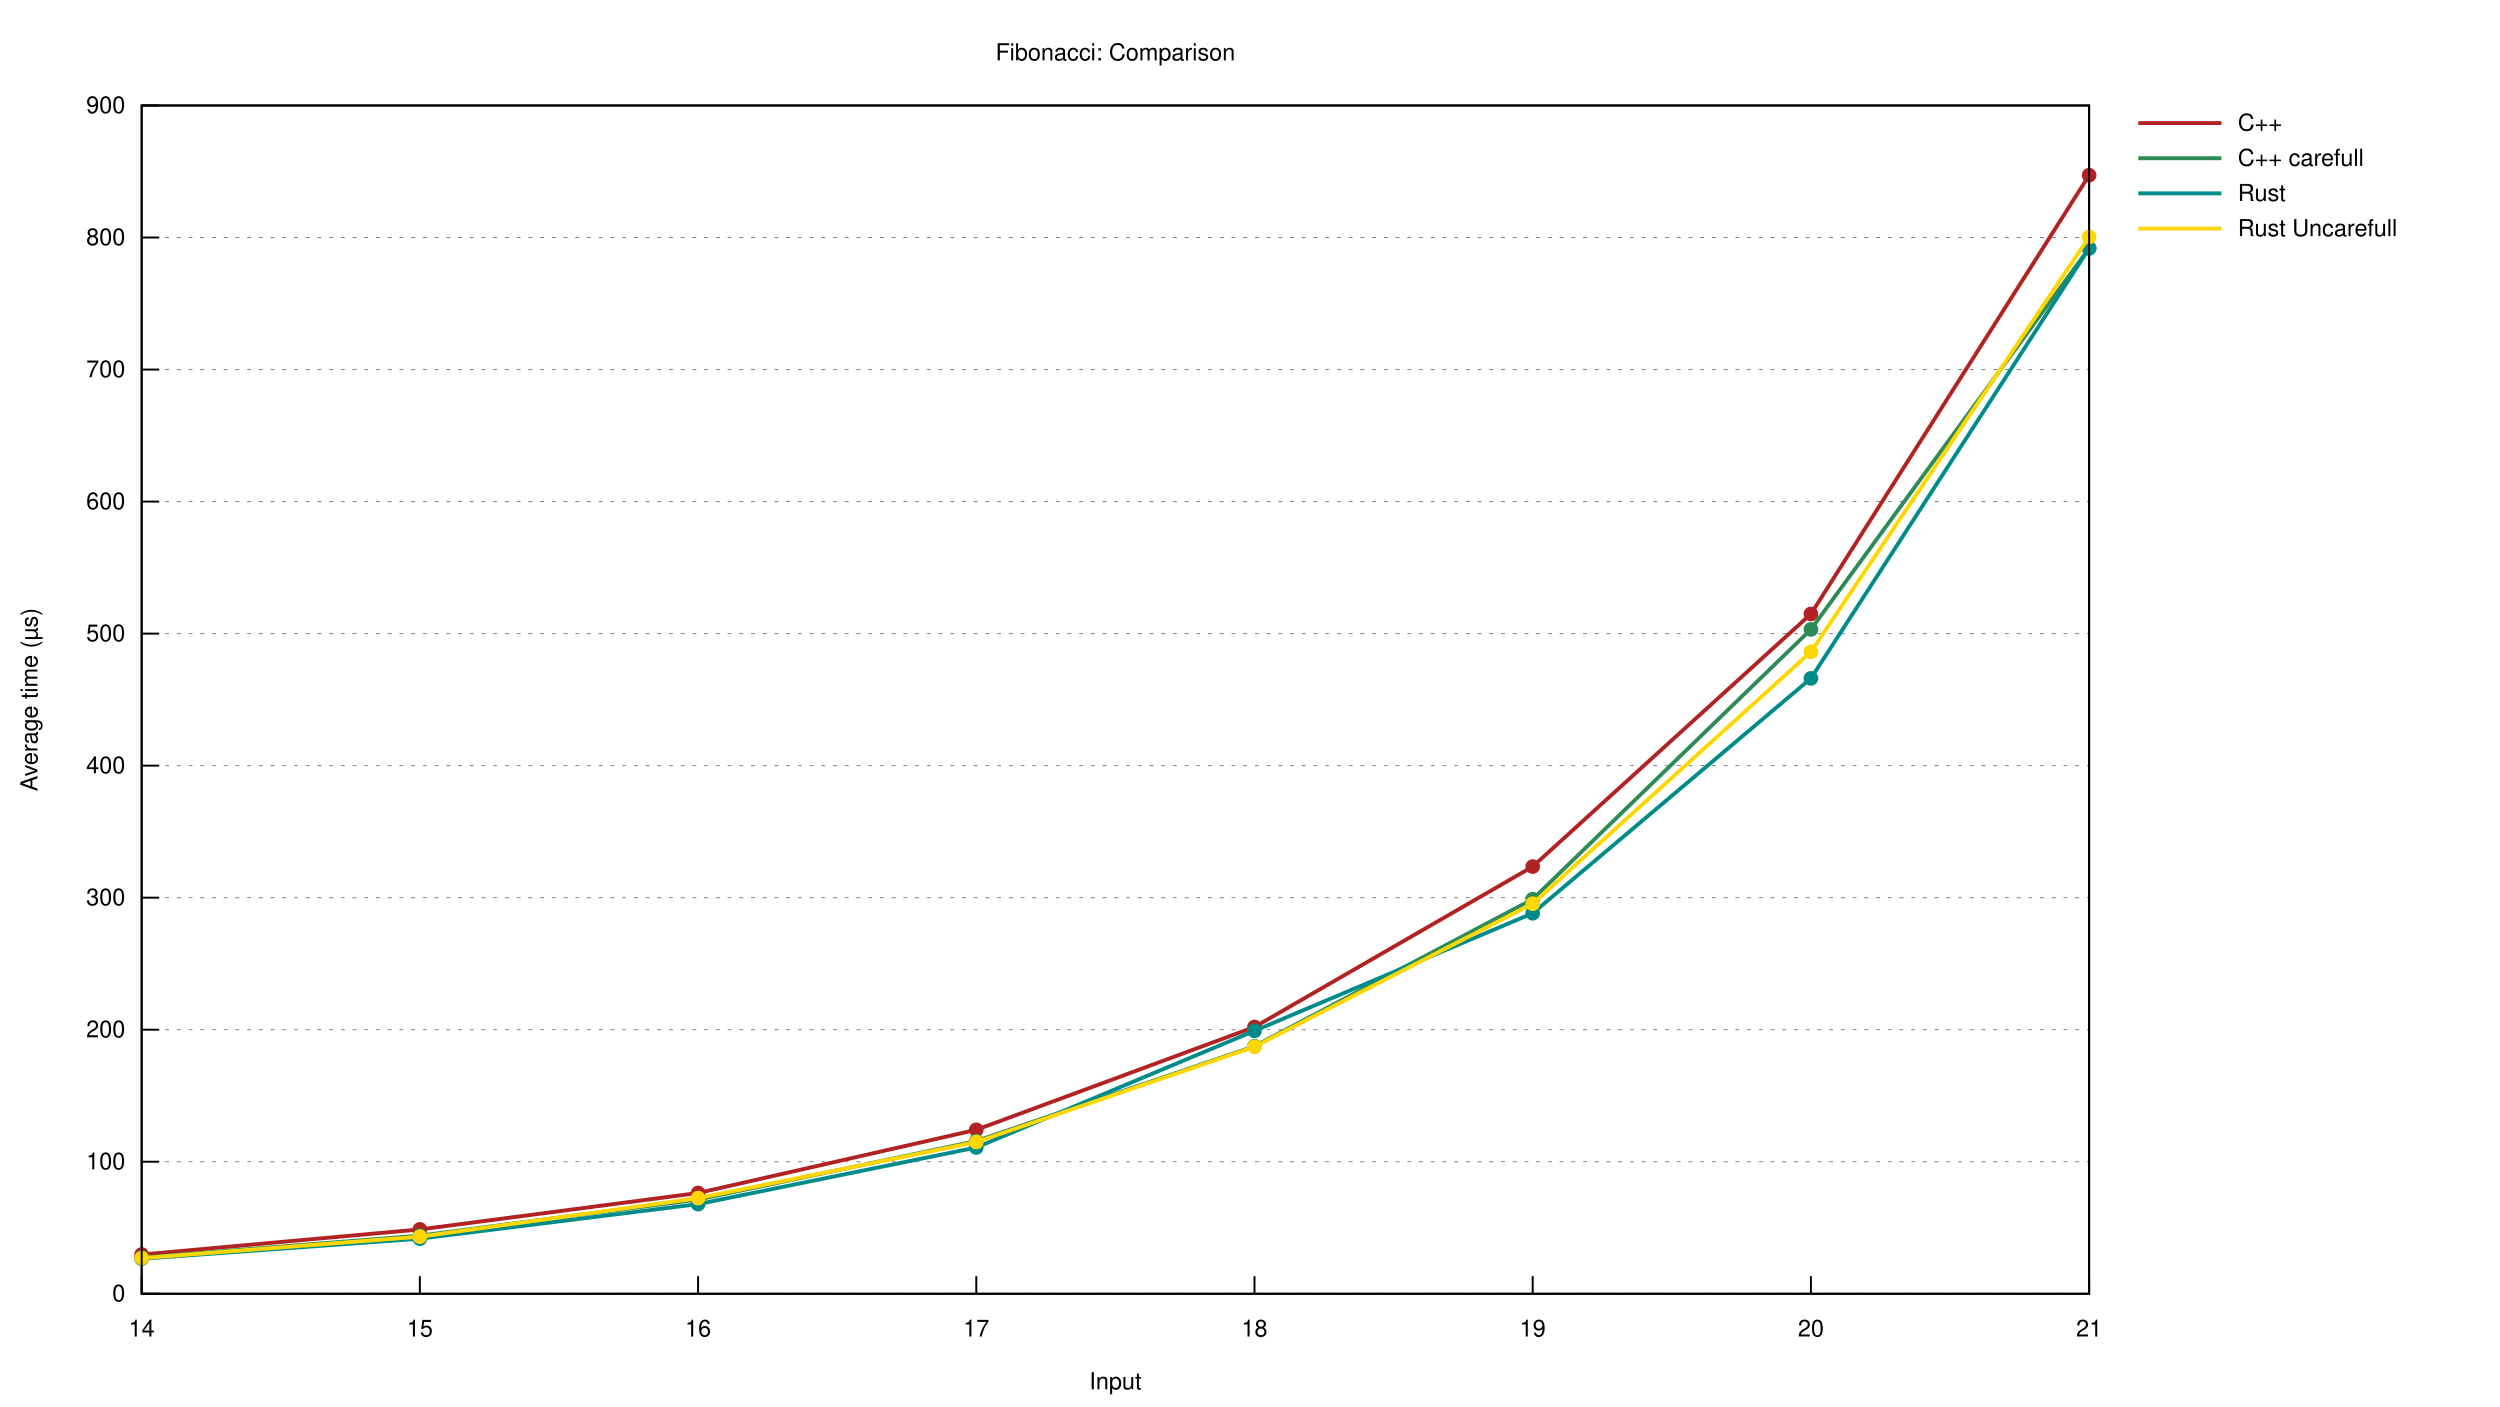
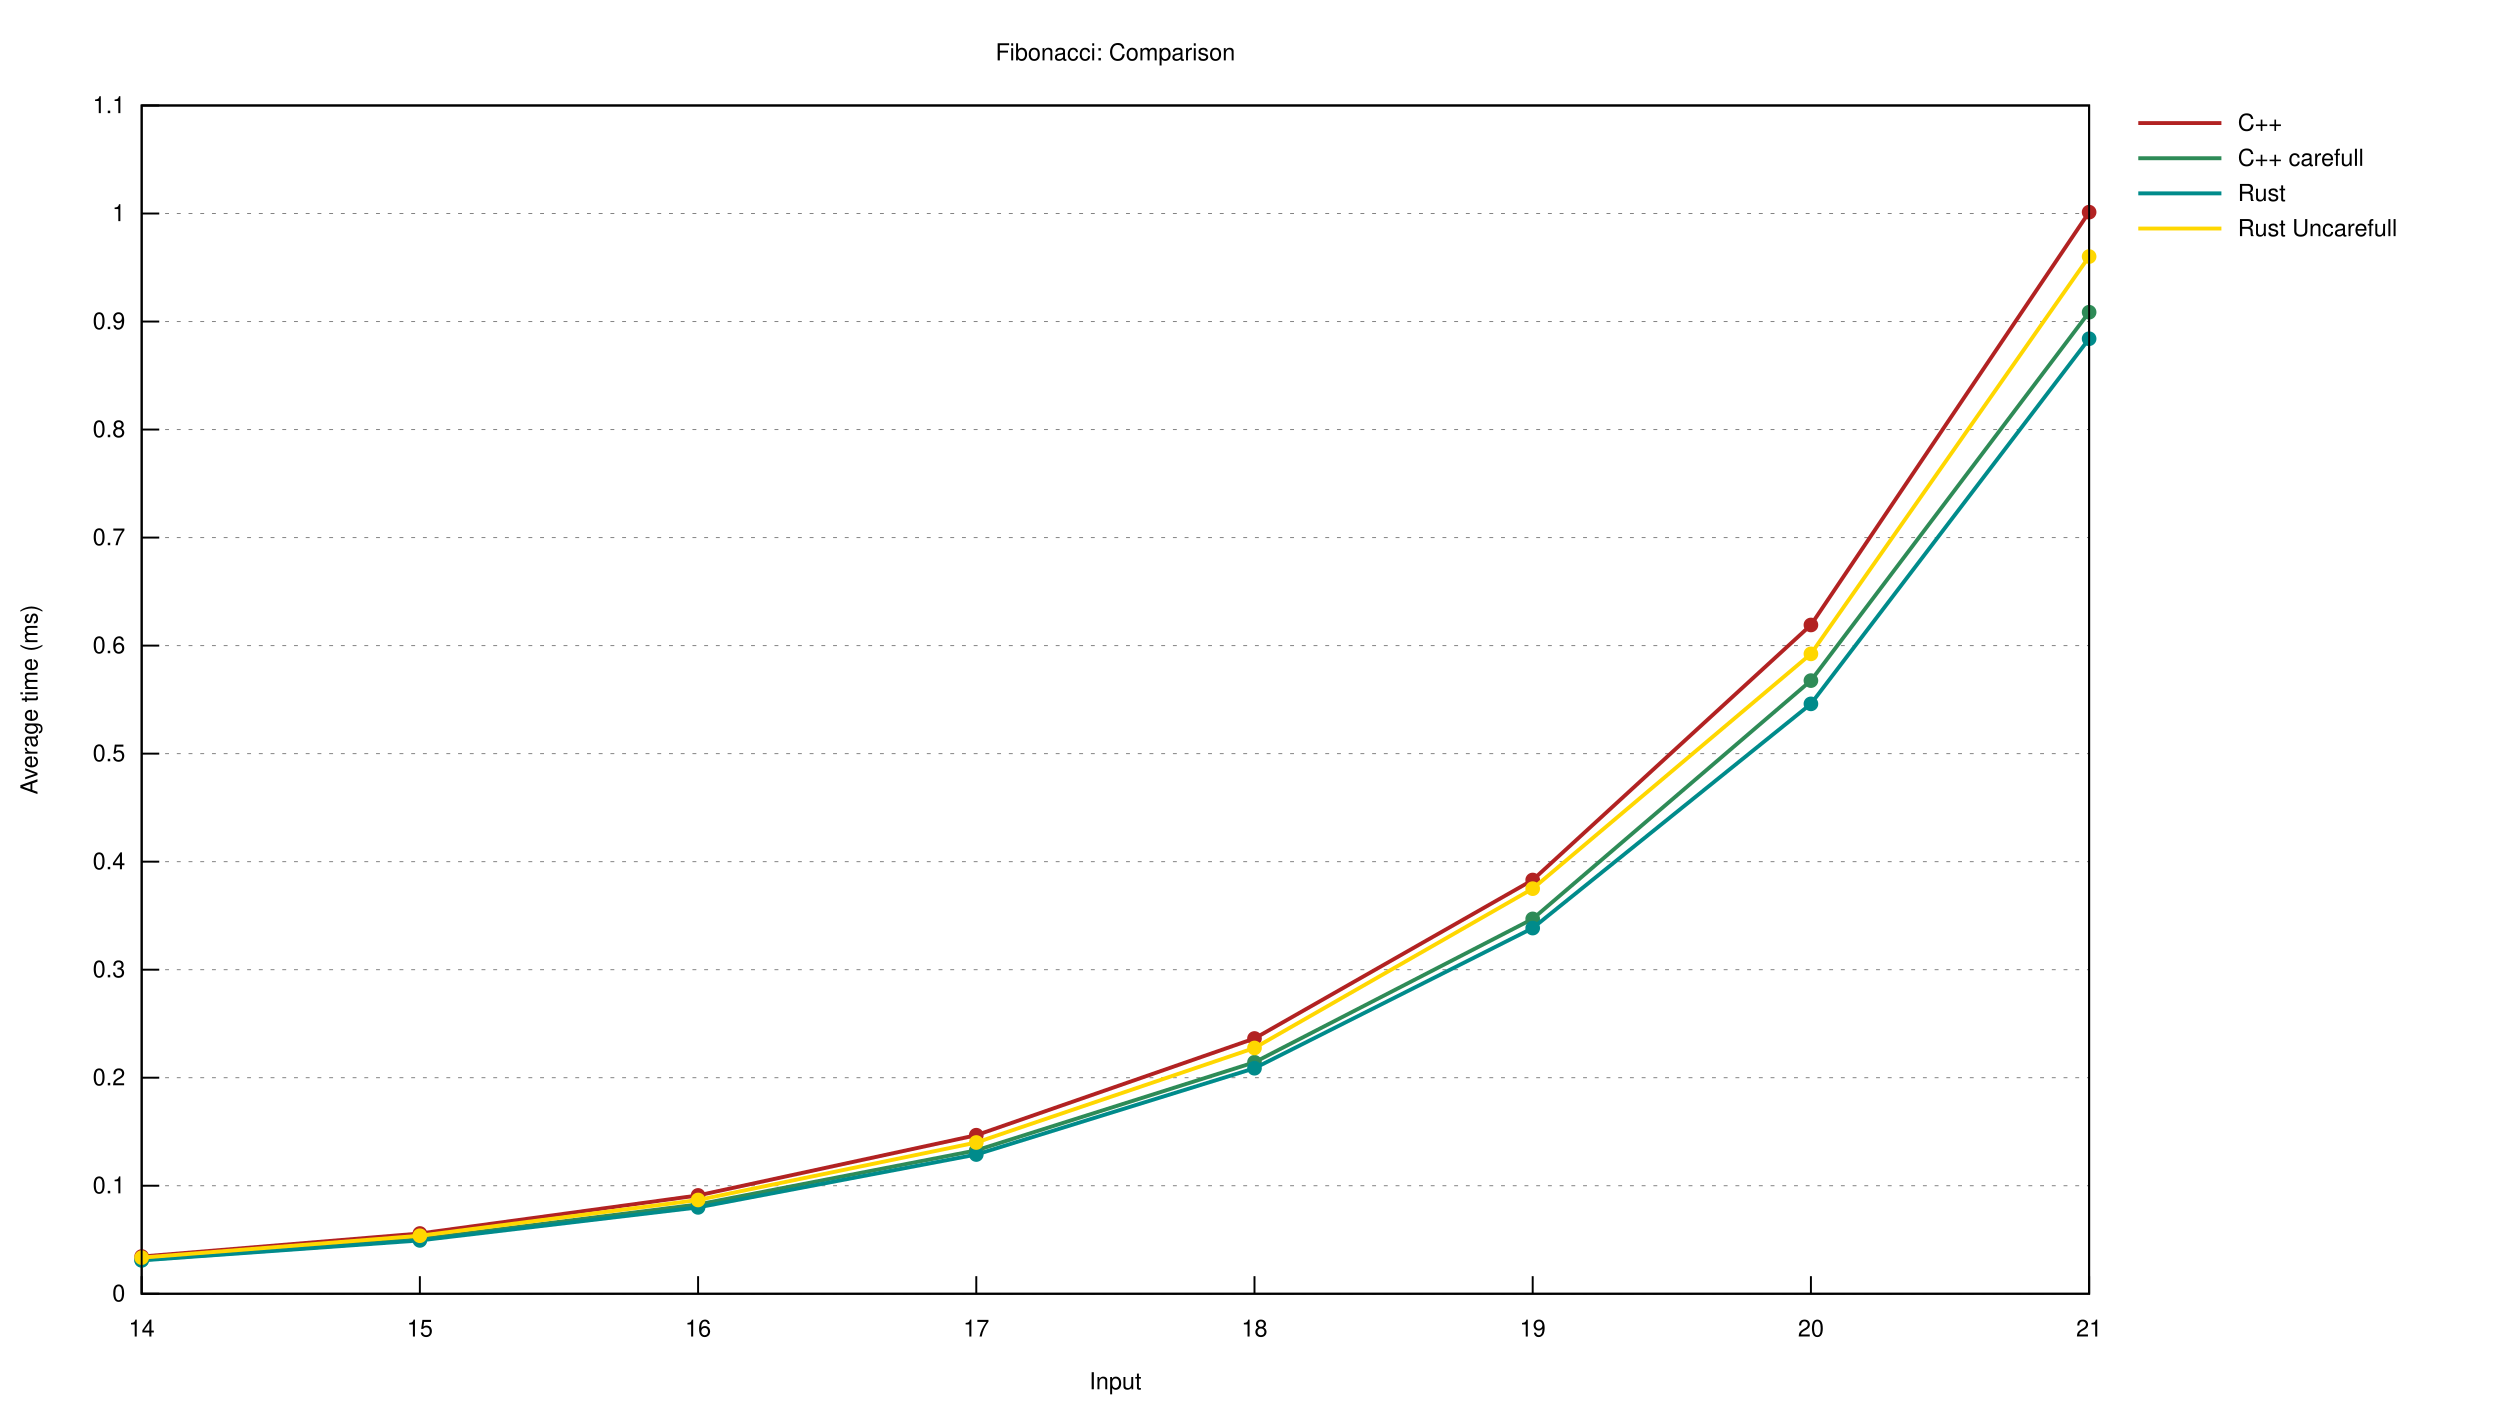
<svg xmlns="http://www.w3.org/2000/svg" xmlns:xlink="http://www.w3.org/1999/xlink" viewBox="0 0 1280 720">
  <g id="gnuplot_canvas">
    <rect x="0" y="0" width="1280" height="720" fill="none" />
    <defs>
      <circle id="gpDot" r="0.5" stroke-width="0.5" stroke="currentColor" />
      <path id="gpPt0" stroke-width="0.222" stroke="currentColor" d="M-1,0 h2 M0,-1 v2" />
      <path id="gpPt1" stroke-width="0.222" stroke="currentColor" d="M-1,-1 L1,1 M1,-1 L-1,1" />
      <path id="gpPt2" stroke-width="0.222" stroke="currentColor" d="M-1,0 L1,0 M0,-1 L0,1 M-1,-1 L1,1 M-1,1 L1,-1" />
      <rect id="gpPt3" stroke-width="0.222" stroke="currentColor" x="-1" y="-1" width="2" height="2" />
      <rect id="gpPt4" stroke-width="0.222" stroke="currentColor" fill="currentColor" x="-1" y="-1" width="2" height="2" />
      <circle id="gpPt5" stroke-width="0.222" stroke="currentColor" cx="0" cy="0" r="1" />
      <use xlink:href="#gpPt5" id="gpPt6" fill="currentColor" stroke="none" />
      <path id="gpPt7" stroke-width="0.222" stroke="currentColor" d="M0,-1.33 L-1.33,0.67 L1.33,0.67 z" />
      <use xlink:href="#gpPt7" id="gpPt8" fill="currentColor" stroke="none" />
      <use xlink:href="#gpPt7" id="gpPt9" stroke="currentColor" transform="rotate(180)" />
      <use xlink:href="#gpPt9" id="gpPt10" fill="currentColor" stroke="none" />
      <use xlink:href="#gpPt3" id="gpPt11" stroke="currentColor" transform="rotate(45)" />
      <use xlink:href="#gpPt11" id="gpPt12" fill="currentColor" stroke="none" />
      <path id="gpPt13" stroke-width="0.222" stroke="currentColor" d="M0,1.330 L1.265,0.411 L0.782,-1.067 L-0.782,-1.076 L-1.265,0.411 z" />
      <use xlink:href="#gpPt13" id="gpPt14" fill="currentColor" stroke="none" />
      <filter id="textbox" filterUnits="objectBoundingBox" x="0" y="0" height="1" width="1">
        <feFlood flood-color="white" flood-opacity="1" result="bgnd" />
        <feComposite in="SourceGraphic" in2="bgnd" operator="atop" />
      </filter>
      <filter id="greybox" filterUnits="objectBoundingBox" x="0" y="0" height="1" width="1">
        <feFlood flood-color="lightgrey" flood-opacity="1" result="grey" />
        <feComposite in="SourceGraphic" in2="grey" operator="atop" />
      </filter>
    </defs>
    <g fill="none" color="white" stroke="currentColor" stroke-width="1.00" stroke-linecap="butt" stroke-linejoin="miter">
</g>
    <g fill="none" color="black" stroke="currentColor" stroke-width="1.00" stroke-linecap="butt" stroke-linejoin="miter">
</g>
    <g fill="none" color="black" stroke="black" stroke-width="0.50" stroke-linecap="butt" stroke-linejoin="miter">
</g>
    <g fill="none" color="gray" stroke="currentColor" stroke-width="0.50" stroke-linecap="butt" stroke-linejoin="miter">
      <path stroke="gray" stroke-dasharray="2,4" class="gridline" d="M72.53,662.40 L1069.63,662.40  " />
    </g>
    <g fill="none" color="gray" stroke="gray" stroke-width="1.00" stroke-linecap="butt" stroke-linejoin="miter">
</g>
    <g fill="none" color="black" stroke="currentColor" stroke-width="1.00" stroke-linecap="butt" stroke-linejoin="miter">
      <path stroke="black" d="M72.53,662.40 L81.53,662.40  " />
      <g transform="translate(64.14,666.30)" stroke="none" fill="black" font-family="Helvetica" font-size="12.00" text-anchor="end">
        <text>
          <tspan font-family="Helvetica"> 0</tspan>
        </text>
      </g>
    </g>
    <g fill="none" color="black" stroke="currentColor" stroke-width="1.00" stroke-linecap="butt" stroke-linejoin="miter">
</g>
    <g fill="none" color="black" stroke="black" stroke-width="0.50" stroke-linecap="butt" stroke-linejoin="miter">
</g>
    <g fill="none" color="gray" stroke="currentColor" stroke-width="0.50" stroke-linecap="butt" stroke-linejoin="miter">
-       <path stroke="gray" stroke-dasharray="2,4" class="gridline" d="M72.53,594.80 L1069.63,594.80  " />
-     </g>
-     <g fill="none" color="gray" stroke="gray" stroke-width="1.00" stroke-linecap="butt" stroke-linejoin="miter">
- </g>
-     <g fill="none" color="black" stroke="currentColor" stroke-width="1.00" stroke-linecap="butt" stroke-linejoin="miter">
-       <path stroke="black" d="M72.53,594.80 L81.53,594.80  " />
-       <g transform="translate(64.14,598.70)" stroke="none" fill="black" font-family="Helvetica" font-size="12.00" text-anchor="end">
-         <text>
-           <tspan font-family="Helvetica"> 100</tspan>
-         </text>
-       </g>
-     </g>
-     <g fill="none" color="black" stroke="currentColor" stroke-width="1.00" stroke-linecap="butt" stroke-linejoin="miter">
- </g>
-     <g fill="none" color="black" stroke="black" stroke-width="0.50" stroke-linecap="butt" stroke-linejoin="miter">
- </g>
-     <g fill="none" color="gray" stroke="currentColor" stroke-width="0.50" stroke-linecap="butt" stroke-linejoin="miter">
-       <path stroke="gray" stroke-dasharray="2,4" class="gridline" d="M72.53,527.20 L1069.63,527.20  " />
-     </g>
-     <g fill="none" color="gray" stroke="gray" stroke-width="1.00" stroke-linecap="butt" stroke-linejoin="miter">
- </g>
-     <g fill="none" color="black" stroke="currentColor" stroke-width="1.00" stroke-linecap="butt" stroke-linejoin="miter">
-       <path stroke="black" d="M72.53,527.20 L81.53,527.20  " />
-       <g transform="translate(64.14,531.10)" stroke="none" fill="black" font-family="Helvetica" font-size="12.00" text-anchor="end">
-         <text>
-           <tspan font-family="Helvetica"> 200</tspan>
-         </text>
-       </g>
-     </g>
-     <g fill="none" color="black" stroke="currentColor" stroke-width="1.00" stroke-linecap="butt" stroke-linejoin="miter">
- </g>
-     <g fill="none" color="black" stroke="black" stroke-width="0.50" stroke-linecap="butt" stroke-linejoin="miter">
- </g>
-     <g fill="none" color="gray" stroke="currentColor" stroke-width="0.50" stroke-linecap="butt" stroke-linejoin="miter">
-       <path stroke="gray" stroke-dasharray="2,4" class="gridline" d="M72.53,459.60 L1069.63,459.60  " />
-     </g>
-     <g fill="none" color="gray" stroke="gray" stroke-width="1.00" stroke-linecap="butt" stroke-linejoin="miter">
- </g>
-     <g fill="none" color="black" stroke="currentColor" stroke-width="1.00" stroke-linecap="butt" stroke-linejoin="miter">
-       <path stroke="black" d="M72.53,459.60 L81.53,459.60  " />
-       <g transform="translate(64.14,463.50)" stroke="none" fill="black" font-family="Helvetica" font-size="12.00" text-anchor="end">
-         <text>
-           <tspan font-family="Helvetica"> 300</tspan>
-         </text>
-       </g>
-     </g>
-     <g fill="none" color="black" stroke="currentColor" stroke-width="1.00" stroke-linecap="butt" stroke-linejoin="miter">
- </g>
-     <g fill="none" color="black" stroke="black" stroke-width="0.50" stroke-linecap="butt" stroke-linejoin="miter">
- </g>
-     <g fill="none" color="gray" stroke="currentColor" stroke-width="0.50" stroke-linecap="butt" stroke-linejoin="miter">
-       <path stroke="gray" stroke-dasharray="2,4" class="gridline" d="M72.53,392.00 L1069.63,392.00  " />
-     </g>
-     <g fill="none" color="gray" stroke="gray" stroke-width="1.00" stroke-linecap="butt" stroke-linejoin="miter">
- </g>
-     <g fill="none" color="black" stroke="currentColor" stroke-width="1.00" stroke-linecap="butt" stroke-linejoin="miter">
-       <path stroke="black" d="M72.53,392.00 L81.53,392.00  " />
-       <g transform="translate(64.14,395.90)" stroke="none" fill="black" font-family="Helvetica" font-size="12.00" text-anchor="end">
-         <text>
-           <tspan font-family="Helvetica"> 400</tspan>
-         </text>
-       </g>
-     </g>
-     <g fill="none" color="black" stroke="currentColor" stroke-width="1.00" stroke-linecap="butt" stroke-linejoin="miter">
- </g>
-     <g fill="none" color="black" stroke="black" stroke-width="0.50" stroke-linecap="butt" stroke-linejoin="miter">
- </g>
-     <g fill="none" color="gray" stroke="currentColor" stroke-width="0.50" stroke-linecap="butt" stroke-linejoin="miter">
-       <path stroke="gray" stroke-dasharray="2,4" class="gridline" d="M72.53,324.41 L1069.63,324.41  " />
-     </g>
-     <g fill="none" color="gray" stroke="gray" stroke-width="1.00" stroke-linecap="butt" stroke-linejoin="miter">
- </g>
-     <g fill="none" color="black" stroke="currentColor" stroke-width="1.00" stroke-linecap="butt" stroke-linejoin="miter">
-       <path stroke="black" d="M72.53,324.41 L81.53,324.41  " />
-       <g transform="translate(64.14,328.31)" stroke="none" fill="black" font-family="Helvetica" font-size="12.00" text-anchor="end">
-         <text>
-           <tspan font-family="Helvetica"> 500</tspan>
-         </text>
-       </g>
-     </g>
-     <g fill="none" color="black" stroke="currentColor" stroke-width="1.00" stroke-linecap="butt" stroke-linejoin="miter">
- </g>
-     <g fill="none" color="black" stroke="black" stroke-width="0.50" stroke-linecap="butt" stroke-linejoin="miter">
- </g>
-     <g fill="none" color="gray" stroke="currentColor" stroke-width="0.50" stroke-linecap="butt" stroke-linejoin="miter">
-       <path stroke="gray" stroke-dasharray="2,4" class="gridline" d="M72.53,256.81 L1069.63,256.81  " />
-     </g>
-     <g fill="none" color="gray" stroke="gray" stroke-width="1.00" stroke-linecap="butt" stroke-linejoin="miter">
- </g>
-     <g fill="none" color="black" stroke="currentColor" stroke-width="1.00" stroke-linecap="butt" stroke-linejoin="miter">
-       <path stroke="black" d="M72.53,256.81 L81.53,256.81  " />
-       <g transform="translate(64.14,260.71)" stroke="none" fill="black" font-family="Helvetica" font-size="12.00" text-anchor="end">
-         <text>
-           <tspan font-family="Helvetica"> 600</tspan>
-         </text>
-       </g>
-     </g>
-     <g fill="none" color="black" stroke="currentColor" stroke-width="1.00" stroke-linecap="butt" stroke-linejoin="miter">
- </g>
-     <g fill="none" color="black" stroke="black" stroke-width="0.50" stroke-linecap="butt" stroke-linejoin="miter">
- </g>
-     <g fill="none" color="gray" stroke="currentColor" stroke-width="0.50" stroke-linecap="butt" stroke-linejoin="miter">
-       <path stroke="gray" stroke-dasharray="2,4" class="gridline" d="M72.53,189.21 L1069.63,189.21  " />
-     </g>
-     <g fill="none" color="gray" stroke="gray" stroke-width="1.00" stroke-linecap="butt" stroke-linejoin="miter">
- </g>
-     <g fill="none" color="black" stroke="currentColor" stroke-width="1.00" stroke-linecap="butt" stroke-linejoin="miter">
-       <path stroke="black" d="M72.53,189.21 L81.53,189.21  " />
-       <g transform="translate(64.14,193.11)" stroke="none" fill="black" font-family="Helvetica" font-size="12.00" text-anchor="end">
-         <text>
-           <tspan font-family="Helvetica"> 700</tspan>
-         </text>
-       </g>
-     </g>
-     <g fill="none" color="black" stroke="currentColor" stroke-width="1.00" stroke-linecap="butt" stroke-linejoin="miter">
- </g>
-     <g fill="none" color="black" stroke="black" stroke-width="0.50" stroke-linecap="butt" stroke-linejoin="miter">
- </g>
-     <g fill="none" color="gray" stroke="currentColor" stroke-width="0.50" stroke-linecap="butt" stroke-linejoin="miter">
-       <path stroke="gray" stroke-dasharray="2,4" class="gridline" d="M72.53,121.61 L1069.63,121.61  " />
-     </g>
-     <g fill="none" color="gray" stroke="gray" stroke-width="1.00" stroke-linecap="butt" stroke-linejoin="miter">
- </g>
-     <g fill="none" color="black" stroke="currentColor" stroke-width="1.00" stroke-linecap="butt" stroke-linejoin="miter">
-       <path stroke="black" d="M72.53,121.61 L81.53,121.61  " />
-       <g transform="translate(64.14,125.51)" stroke="none" fill="black" font-family="Helvetica" font-size="12.00" text-anchor="end">
-         <text>
-           <tspan font-family="Helvetica"> 800</tspan>
+       <path stroke="gray" stroke-dasharray="2,4" class="gridline" d="M72.53,607.09 L1069.63,607.09  " />
+     </g>
+     <g fill="none" color="gray" stroke="gray" stroke-width="1.00" stroke-linecap="butt" stroke-linejoin="miter">
+ </g>
+     <g fill="none" color="black" stroke="currentColor" stroke-width="1.00" stroke-linecap="butt" stroke-linejoin="miter">
+       <path stroke="black" d="M72.53,607.09 L81.53,607.09  " />
+       <g transform="translate(64.14,610.99)" stroke="none" fill="black" font-family="Helvetica" font-size="12.00" text-anchor="end">
+         <text>
+           <tspan font-family="Helvetica"> 0.1</tspan>
+         </text>
+       </g>
+     </g>
+     <g fill="none" color="black" stroke="currentColor" stroke-width="1.00" stroke-linecap="butt" stroke-linejoin="miter">
+ </g>
+     <g fill="none" color="black" stroke="black" stroke-width="0.50" stroke-linecap="butt" stroke-linejoin="miter">
+ </g>
+     <g fill="none" color="gray" stroke="currentColor" stroke-width="0.50" stroke-linecap="butt" stroke-linejoin="miter">
+       <path stroke="gray" stroke-dasharray="2,4" class="gridline" d="M72.53,551.78 L1069.63,551.78  " />
+     </g>
+     <g fill="none" color="gray" stroke="gray" stroke-width="1.00" stroke-linecap="butt" stroke-linejoin="miter">
+ </g>
+     <g fill="none" color="black" stroke="currentColor" stroke-width="1.00" stroke-linecap="butt" stroke-linejoin="miter">
+       <path stroke="black" d="M72.53,551.78 L81.53,551.78  " />
+       <g transform="translate(64.14,555.68)" stroke="none" fill="black" font-family="Helvetica" font-size="12.00" text-anchor="end">
+         <text>
+           <tspan font-family="Helvetica"> 0.2</tspan>
+         </text>
+       </g>
+     </g>
+     <g fill="none" color="black" stroke="currentColor" stroke-width="1.00" stroke-linecap="butt" stroke-linejoin="miter">
+ </g>
+     <g fill="none" color="black" stroke="black" stroke-width="0.50" stroke-linecap="butt" stroke-linejoin="miter">
+ </g>
+     <g fill="none" color="gray" stroke="currentColor" stroke-width="0.50" stroke-linecap="butt" stroke-linejoin="miter">
+       <path stroke="gray" stroke-dasharray="2,4" class="gridline" d="M72.53,496.48 L1069.63,496.48  " />
+     </g>
+     <g fill="none" color="gray" stroke="gray" stroke-width="1.00" stroke-linecap="butt" stroke-linejoin="miter">
+ </g>
+     <g fill="none" color="black" stroke="currentColor" stroke-width="1.00" stroke-linecap="butt" stroke-linejoin="miter">
+       <path stroke="black" d="M72.53,496.48 L81.53,496.48  " />
+       <g transform="translate(64.14,500.38)" stroke="none" fill="black" font-family="Helvetica" font-size="12.00" text-anchor="end">
+         <text>
+           <tspan font-family="Helvetica"> 0.3</tspan>
+         </text>
+       </g>
+     </g>
+     <g fill="none" color="black" stroke="currentColor" stroke-width="1.00" stroke-linecap="butt" stroke-linejoin="miter">
+ </g>
+     <g fill="none" color="black" stroke="black" stroke-width="0.50" stroke-linecap="butt" stroke-linejoin="miter">
+ </g>
+     <g fill="none" color="gray" stroke="currentColor" stroke-width="0.50" stroke-linecap="butt" stroke-linejoin="miter">
+       <path stroke="gray" stroke-dasharray="2,4" class="gridline" d="M72.53,441.17 L1069.63,441.17  " />
+     </g>
+     <g fill="none" color="gray" stroke="gray" stroke-width="1.00" stroke-linecap="butt" stroke-linejoin="miter">
+ </g>
+     <g fill="none" color="black" stroke="currentColor" stroke-width="1.00" stroke-linecap="butt" stroke-linejoin="miter">
+       <path stroke="black" d="M72.53,441.17 L81.53,441.17  " />
+       <g transform="translate(64.14,445.07)" stroke="none" fill="black" font-family="Helvetica" font-size="12.00" text-anchor="end">
+         <text>
+           <tspan font-family="Helvetica"> 0.4</tspan>
+         </text>
+       </g>
+     </g>
+     <g fill="none" color="black" stroke="currentColor" stroke-width="1.00" stroke-linecap="butt" stroke-linejoin="miter">
+ </g>
+     <g fill="none" color="black" stroke="black" stroke-width="0.50" stroke-linecap="butt" stroke-linejoin="miter">
+ </g>
+     <g fill="none" color="gray" stroke="currentColor" stroke-width="0.50" stroke-linecap="butt" stroke-linejoin="miter">
+       <path stroke="gray" stroke-dasharray="2,4" class="gridline" d="M72.53,385.86 L1069.63,385.86  " />
+     </g>
+     <g fill="none" color="gray" stroke="gray" stroke-width="1.00" stroke-linecap="butt" stroke-linejoin="miter">
+ </g>
+     <g fill="none" color="black" stroke="currentColor" stroke-width="1.00" stroke-linecap="butt" stroke-linejoin="miter">
+       <path stroke="black" d="M72.53,385.86 L81.53,385.86  " />
+       <g transform="translate(64.14,389.76)" stroke="none" fill="black" font-family="Helvetica" font-size="12.00" text-anchor="end">
+         <text>
+           <tspan font-family="Helvetica"> 0.5</tspan>
+         </text>
+       </g>
+     </g>
+     <g fill="none" color="black" stroke="currentColor" stroke-width="1.00" stroke-linecap="butt" stroke-linejoin="miter">
+ </g>
+     <g fill="none" color="black" stroke="black" stroke-width="0.50" stroke-linecap="butt" stroke-linejoin="miter">
+ </g>
+     <g fill="none" color="gray" stroke="currentColor" stroke-width="0.50" stroke-linecap="butt" stroke-linejoin="miter">
+       <path stroke="gray" stroke-dasharray="2,4" class="gridline" d="M72.53,330.55 L1069.63,330.55  " />
+     </g>
+     <g fill="none" color="gray" stroke="gray" stroke-width="1.00" stroke-linecap="butt" stroke-linejoin="miter">
+ </g>
+     <g fill="none" color="black" stroke="currentColor" stroke-width="1.00" stroke-linecap="butt" stroke-linejoin="miter">
+       <path stroke="black" d="M72.53,330.55 L81.53,330.55  " />
+       <g transform="translate(64.14,334.45)" stroke="none" fill="black" font-family="Helvetica" font-size="12.00" text-anchor="end">
+         <text>
+           <tspan font-family="Helvetica"> 0.6</tspan>
+         </text>
+       </g>
+     </g>
+     <g fill="none" color="black" stroke="currentColor" stroke-width="1.00" stroke-linecap="butt" stroke-linejoin="miter">
+ </g>
+     <g fill="none" color="black" stroke="black" stroke-width="0.50" stroke-linecap="butt" stroke-linejoin="miter">
+ </g>
+     <g fill="none" color="gray" stroke="currentColor" stroke-width="0.50" stroke-linecap="butt" stroke-linejoin="miter">
+       <path stroke="gray" stroke-dasharray="2,4" class="gridline" d="M72.53,275.24 L1069.63,275.24  " />
+     </g>
+     <g fill="none" color="gray" stroke="gray" stroke-width="1.00" stroke-linecap="butt" stroke-linejoin="miter">
+ </g>
+     <g fill="none" color="black" stroke="currentColor" stroke-width="1.00" stroke-linecap="butt" stroke-linejoin="miter">
+       <path stroke="black" d="M72.53,275.24 L81.53,275.24  " />
+       <g transform="translate(64.14,279.14)" stroke="none" fill="black" font-family="Helvetica" font-size="12.00" text-anchor="end">
+         <text>
+           <tspan font-family="Helvetica"> 0.7</tspan>
+         </text>
+       </g>
+     </g>
+     <g fill="none" color="black" stroke="currentColor" stroke-width="1.00" stroke-linecap="butt" stroke-linejoin="miter">
+ </g>
+     <g fill="none" color="black" stroke="black" stroke-width="0.50" stroke-linecap="butt" stroke-linejoin="miter">
+ </g>
+     <g fill="none" color="gray" stroke="currentColor" stroke-width="0.50" stroke-linecap="butt" stroke-linejoin="miter">
+       <path stroke="gray" stroke-dasharray="2,4" class="gridline" d="M72.53,219.93 L1069.63,219.93  " />
+     </g>
+     <g fill="none" color="gray" stroke="gray" stroke-width="1.00" stroke-linecap="butt" stroke-linejoin="miter">
+ </g>
+     <g fill="none" color="black" stroke="currentColor" stroke-width="1.00" stroke-linecap="butt" stroke-linejoin="miter">
+       <path stroke="black" d="M72.53,219.93 L81.53,219.93  " />
+       <g transform="translate(64.14,223.83)" stroke="none" fill="black" font-family="Helvetica" font-size="12.00" text-anchor="end">
+         <text>
+           <tspan font-family="Helvetica"> 0.8</tspan>
+         </text>
+       </g>
+     </g>
+     <g fill="none" color="black" stroke="currentColor" stroke-width="1.00" stroke-linecap="butt" stroke-linejoin="miter">
+ </g>
+     <g fill="none" color="black" stroke="black" stroke-width="0.50" stroke-linecap="butt" stroke-linejoin="miter">
+ </g>
+     <g fill="none" color="gray" stroke="currentColor" stroke-width="0.50" stroke-linecap="butt" stroke-linejoin="miter">
+       <path stroke="gray" stroke-dasharray="2,4" class="gridline" d="M72.53,164.63 L1069.63,164.63  " />
+     </g>
+     <g fill="none" color="gray" stroke="gray" stroke-width="1.00" stroke-linecap="butt" stroke-linejoin="miter">
+ </g>
+     <g fill="none" color="black" stroke="currentColor" stroke-width="1.00" stroke-linecap="butt" stroke-linejoin="miter">
+       <path stroke="black" d="M72.53,164.63 L81.53,164.63  " />
+       <g transform="translate(64.14,168.53)" stroke="none" fill="black" font-family="Helvetica" font-size="12.00" text-anchor="end">
+         <text>
+           <tspan font-family="Helvetica"> 0.9</tspan>
+         </text>
+       </g>
+     </g>
+     <g fill="none" color="black" stroke="currentColor" stroke-width="1.00" stroke-linecap="butt" stroke-linejoin="miter">
+ </g>
+     <g fill="none" color="black" stroke="black" stroke-width="0.50" stroke-linecap="butt" stroke-linejoin="miter">
+ </g>
+     <g fill="none" color="gray" stroke="currentColor" stroke-width="0.50" stroke-linecap="butt" stroke-linejoin="miter">
+       <path stroke="gray" stroke-dasharray="2,4" class="gridline" d="M72.53,109.32 L1069.63,109.32  " />
+     </g>
+     <g fill="none" color="gray" stroke="gray" stroke-width="1.00" stroke-linecap="butt" stroke-linejoin="miter">
+ </g>
+     <g fill="none" color="black" stroke="currentColor" stroke-width="1.00" stroke-linecap="butt" stroke-linejoin="miter">
+       <path stroke="black" d="M72.53,109.32 L81.53,109.32  " />
+       <g transform="translate(64.14,113.22)" stroke="none" fill="black" font-family="Helvetica" font-size="12.00" text-anchor="end">
+         <text>
+           <tspan font-family="Helvetica"> 1</tspan>
        </text>
      </g>
    </g>
    <g fill="none" color="black" stroke="currentColor" stroke-width="1.00" stroke-linecap="butt" stroke-linejoin="miter">
</g>
    <g fill="none" color="black" stroke="black" stroke-width="0.50" stroke-linecap="butt" stroke-linejoin="miter">
</g>
    <g fill="none" color="gray" stroke="currentColor" stroke-width="0.50" stroke-linecap="butt" stroke-linejoin="miter">
      <path stroke="gray" stroke-dasharray="2,4" class="gridline" d="M72.53,54.01 L1069.63,54.01  " />
    </g>
    <g fill="none" color="gray" stroke="gray" stroke-width="1.00" stroke-linecap="butt" stroke-linejoin="miter">
</g>
    <g fill="none" color="black" stroke="currentColor" stroke-width="1.00" stroke-linecap="butt" stroke-linejoin="miter">
      <path stroke="black" d="M72.53,54.01 L81.53,54.01  " />
      <g transform="translate(64.14,57.91)" stroke="none" fill="black" font-family="Helvetica" font-size="12.00" text-anchor="end">
        <text>
-           <tspan font-family="Helvetica"> 900</tspan>
+           <tspan font-family="Helvetica"> 1.1</tspan>
        </text>
      </g>
    </g>
    <g fill="none" color="black" stroke="currentColor" stroke-width="1.00" stroke-linecap="butt" stroke-linejoin="miter">
      <path stroke="black" d="M72.53,662.40 L72.53,653.40  " />
      <g transform="translate(72.53,684.30)" stroke="none" fill="black" font-family="Helvetica" font-size="12.00" text-anchor="middle">
        <text>
          <tspan font-family="Helvetica"> 14</tspan>
        </text>
      </g>
    </g>
    <g fill="none" color="black" stroke="currentColor" stroke-width="1.00" stroke-linecap="butt" stroke-linejoin="miter">
      <path stroke="black" d="M214.97,662.40 L214.97,653.40  " />
      <g transform="translate(214.97,684.30)" stroke="none" fill="black" font-family="Helvetica" font-size="12.00" text-anchor="middle">
        <text>
          <tspan font-family="Helvetica"> 15</tspan>
        </text>
      </g>
    </g>
    <g fill="none" color="black" stroke="currentColor" stroke-width="1.00" stroke-linecap="butt" stroke-linejoin="miter">
      <path stroke="black" d="M357.42,662.40 L357.42,653.40  " />
      <g transform="translate(357.42,684.30)" stroke="none" fill="black" font-family="Helvetica" font-size="12.00" text-anchor="middle">
        <text>
          <tspan font-family="Helvetica"> 16</tspan>
        </text>
      </g>
    </g>
    <g fill="none" color="black" stroke="currentColor" stroke-width="1.00" stroke-linecap="butt" stroke-linejoin="miter">
      <path stroke="black" d="M499.86,662.40 L499.86,653.40  " />
      <g transform="translate(499.86,684.30)" stroke="none" fill="black" font-family="Helvetica" font-size="12.00" text-anchor="middle">
        <text>
          <tspan font-family="Helvetica"> 17</tspan>
        </text>
      </g>
    </g>
    <g fill="none" color="black" stroke="currentColor" stroke-width="1.00" stroke-linecap="butt" stroke-linejoin="miter">
      <path stroke="black" d="M642.30,662.40 L642.30,653.40  " />
      <g transform="translate(642.30,684.30)" stroke="none" fill="black" font-family="Helvetica" font-size="12.00" text-anchor="middle">
        <text>
          <tspan font-family="Helvetica"> 18</tspan>
        </text>
      </g>
    </g>
    <g fill="none" color="black" stroke="currentColor" stroke-width="1.00" stroke-linecap="butt" stroke-linejoin="miter">
      <path stroke="black" d="M784.74,662.40 L784.74,653.40  " />
      <g transform="translate(784.74,684.30)" stroke="none" fill="black" font-family="Helvetica" font-size="12.00" text-anchor="middle">
        <text>
          <tspan font-family="Helvetica"> 19</tspan>
        </text>
      </g>
    </g>
    <g fill="none" color="black" stroke="currentColor" stroke-width="1.00" stroke-linecap="butt" stroke-linejoin="miter">
      <path stroke="black" d="M927.19,662.40 L927.19,653.40  " />
      <g transform="translate(927.19,684.30)" stroke="none" fill="black" font-family="Helvetica" font-size="12.00" text-anchor="middle">
        <text>
          <tspan font-family="Helvetica"> 20</tspan>
        </text>
      </g>
    </g>
    <g fill="none" color="black" stroke="currentColor" stroke-width="1.00" stroke-linecap="butt" stroke-linejoin="miter">
      <path stroke="black" d="M1069.63,662.40 L1069.63,653.40  " />
      <g transform="translate(1069.63,684.30)" stroke="none" fill="black" font-family="Helvetica" font-size="12.00" text-anchor="middle">
        <text>
          <tspan font-family="Helvetica"> 21</tspan>
        </text>
      </g>
    </g>
    <g fill="none" color="black" stroke="currentColor" stroke-width="1.00" stroke-linecap="butt" stroke-linejoin="miter">
</g>
    <g fill="none" color="black" stroke="currentColor" stroke-width="1.00" stroke-linecap="butt" stroke-linejoin="miter">
      <path stroke="black" d="M72.53,54.01 L72.53,662.40 L1069.63,662.40 L1069.63,54.01 L72.53,54.01 Z  " />
    </g>
    <g fill="none" color="black" stroke="currentColor" stroke-width="1.00" stroke-linecap="butt" stroke-linejoin="miter">
+       <g transform="translate(19.18,358.21) rotate(270)" stroke="none" fill="black" font-family="Helvetica" font-size="12.00" text-anchor="middle">
+         <text>
+           <tspan font-family="Helvetica">Average time (ms)</tspan>
+         </text>
+       </g>
+     </g>
+     <g fill="none" color="black" stroke="currentColor" stroke-width="1.00" stroke-linecap="butt" stroke-linejoin="miter">
+       <g transform="translate(571.08,711.30)" stroke="none" fill="black" font-family="Helvetica" font-size="12.00" text-anchor="middle">
+         <text>
+           <tspan font-family="Helvetica">Input</tspan>
+         </text>
+       </g>
+     </g>
+     <g fill="none" color="black" stroke="currentColor" stroke-width="1.00" stroke-linecap="butt" stroke-linejoin="miter">
</g>
    <g id="gnuplot_plot_1">
-       <g fill="none" color="white" stroke="black" stroke-width="2.00" stroke-linecap="butt" stroke-linejoin="miter">
+       <g fill="none" color="white" stroke="currentColor" stroke-width="2.00" stroke-linecap="butt" stroke-linejoin="miter">
</g>
      <g fill="none" color="black" stroke="currentColor" stroke-width="2.00" stroke-linecap="butt" stroke-linejoin="miter">
        <g transform="translate(1145.75,66.91)" stroke="none" fill="black" font-family="Helvetica" font-size="12.00" text-anchor="start">
          <text>
            <tspan font-family="Helvetica">C++</tspan>
          </text>
        </g>
      </g>
      <g fill="none" color="black" stroke="currentColor" stroke-width="2.00" stroke-linecap="butt" stroke-linejoin="miter">
-         <path stroke="rgb(178,  34,  34)" d="M1094.80,63.01 L1137.36,63.01 M72.53,642.31 L214.97,629.46 L357.42,610.81 L499.86,578.45 L642.30,525.83 L784.74,443.68   L927.19,314.34 L1069.63,89.72  " />
-       </g>
-     </g>
-     <g id="gnuplot_plot_2" fill="none">
+         <path stroke="rgb(178,  34,  34)" d="M1094.80,63.01 L1137.36,63.01 M72.53,643.34 L214.97,631.55 L357.42,612.05 L499.86,581.22 L642.30,531.70 L784.74,450.56   L927.19,319.99 L1069.63,108.63  " />
+       </g>
+     </g>
+     <g id="gnuplot_plot_2">
      <g fill="none" color="white" stroke="rgb(178,  34,  34)" stroke-width="1.00" stroke-linecap="butt" stroke-linejoin="miter">
</g>
      <g fill="none" color="black" stroke="currentColor" stroke-width="1.00" stroke-linecap="butt" stroke-linejoin="miter">
-         <use xlink:href="#gpPt6" transform="translate(72.53,642.31) scale(3.38)" color="rgb(178,  34,  34)" />
-         <use xlink:href="#gpPt6" transform="translate(214.97,629.46) scale(3.38)" color="rgb(178,  34,  34)" />
-         <use xlink:href="#gpPt6" transform="translate(357.42,610.81) scale(3.38)" color="rgb(178,  34,  34)" />
-         <use xlink:href="#gpPt6" transform="translate(499.86,578.45) scale(3.38)" color="rgb(178,  34,  34)" />
-         <use xlink:href="#gpPt6" transform="translate(642.30,525.83) scale(3.38)" color="rgb(178,  34,  34)" />
-         <use xlink:href="#gpPt6" transform="translate(784.74,443.68) scale(3.38)" color="rgb(178,  34,  34)" />
-         <use xlink:href="#gpPt6" transform="translate(927.19,314.34) scale(3.38)" color="rgb(178,  34,  34)" />
-         <use xlink:href="#gpPt6" transform="translate(1069.63,89.72) scale(3.38)" color="rgb(178,  34,  34)" />
+         <use xlink:href="#gpPt6" transform="translate(72.53,643.34) scale(3.38)" color="rgb(178,  34,  34)" />
+         <use xlink:href="#gpPt6" transform="translate(214.97,631.55) scale(3.38)" color="rgb(178,  34,  34)" />
+         <use xlink:href="#gpPt6" transform="translate(357.42,612.05) scale(3.38)" color="rgb(178,  34,  34)" />
+         <use xlink:href="#gpPt6" transform="translate(499.86,581.22) scale(3.38)" color="rgb(178,  34,  34)" />
+         <use xlink:href="#gpPt6" transform="translate(642.30,531.70) scale(3.38)" color="rgb(178,  34,  34)" />
+         <use xlink:href="#gpPt6" transform="translate(784.74,450.56) scale(3.38)" color="rgb(178,  34,  34)" />
+         <use xlink:href="#gpPt6" transform="translate(927.19,319.99) scale(3.38)" color="rgb(178,  34,  34)" />
+         <use xlink:href="#gpPt6" transform="translate(1069.63,108.63) scale(3.38)" color="rgb(178,  34,  34)" />
      </g>
    </g>
    <g id="gnuplot_plot_3">
      <g fill="none" color="white" stroke="rgb(178,  34,  34)" stroke-width="2.00" stroke-linecap="butt" stroke-linejoin="miter">
</g>
      <g fill="none" color="black" stroke="currentColor" stroke-width="2.00" stroke-linecap="butt" stroke-linejoin="miter">
        <g transform="translate(1145.75,84.91)" stroke="none" fill="black" font-family="Helvetica" font-size="12.00" text-anchor="start">
          <text>
            <tspan font-family="Helvetica">C++ carefull</tspan>
          </text>
        </g>
      </g>
      <g fill="none" color="black" stroke="currentColor" stroke-width="2.00" stroke-linecap="butt" stroke-linejoin="miter">
-         <path stroke="rgb( 46, 139,  87)" d="M1094.80,81.01 L1137.36,81.01 M72.53,643.87 L214.97,632.63 L357.42,614.15 L499.86,584.20 L642.30,535.66 L784.74,460.37   L927.19,322.25 L1069.63,127.07  " />
-       </g>
-     </g>
-     <g id="gnuplot_plot_4" fill="none">
+         <path stroke="rgb( 46, 139,  87)" d="M1094.80,81.01 L1137.36,81.01 M72.53,645.09 L214.97,634.45 L357.42,616.67 L499.86,588.99 L642.30,543.89 L784.74,470.47   L927.19,348.47 L1069.63,159.86  " />
+       </g>
+     </g>
+     <g id="gnuplot_plot_4">
      <g fill="none" color="white" stroke="rgb( 46, 139,  87)" stroke-width="1.00" stroke-linecap="butt" stroke-linejoin="miter">
</g>
      <g fill="none" color="black" stroke="currentColor" stroke-width="1.00" stroke-linecap="butt" stroke-linejoin="miter">
-         <use xlink:href="#gpPt6" transform="translate(72.53,643.87) scale(3.38)" color="rgb( 46, 139,  87)" />
-         <use xlink:href="#gpPt6" transform="translate(214.97,632.63) scale(3.38)" color="rgb( 46, 139,  87)" />
-         <use xlink:href="#gpPt6" transform="translate(357.42,614.15) scale(3.38)" color="rgb( 46, 139,  87)" />
-         <use xlink:href="#gpPt6" transform="translate(499.86,584.20) scale(3.38)" color="rgb( 46, 139,  87)" />
-         <use xlink:href="#gpPt6" transform="translate(642.30,535.66) scale(3.38)" color="rgb( 46, 139,  87)" />
-         <use xlink:href="#gpPt6" transform="translate(784.74,460.37) scale(3.38)" color="rgb( 46, 139,  87)" />
-         <use xlink:href="#gpPt6" transform="translate(927.19,322.25) scale(3.38)" color="rgb( 46, 139,  87)" />
-         <use xlink:href="#gpPt6" transform="translate(1069.63,127.07) scale(3.38)" color="rgb( 46, 139,  87)" />
+         <use xlink:href="#gpPt6" transform="translate(72.53,645.09) scale(3.38)" color="rgb( 46, 139,  87)" />
+         <use xlink:href="#gpPt6" transform="translate(214.97,634.45) scale(3.38)" color="rgb( 46, 139,  87)" />
+         <use xlink:href="#gpPt6" transform="translate(357.42,616.67) scale(3.38)" color="rgb( 46, 139,  87)" />
+         <use xlink:href="#gpPt6" transform="translate(499.86,588.99) scale(3.38)" color="rgb( 46, 139,  87)" />
+         <use xlink:href="#gpPt6" transform="translate(642.30,543.89) scale(3.38)" color="rgb( 46, 139,  87)" />
+         <use xlink:href="#gpPt6" transform="translate(784.74,470.47) scale(3.38)" color="rgb( 46, 139,  87)" />
+         <use xlink:href="#gpPt6" transform="translate(927.19,348.47) scale(3.38)" color="rgb( 46, 139,  87)" />
+         <use xlink:href="#gpPt6" transform="translate(1069.63,159.86) scale(3.38)" color="rgb( 46, 139,  87)" />
      </g>
    </g>
    <g id="gnuplot_plot_5">
      <g fill="none" color="white" stroke="rgb( 46, 139,  87)" stroke-width="2.00" stroke-linecap="butt" stroke-linejoin="miter">
</g>
      <g fill="none" color="black" stroke="currentColor" stroke-width="2.00" stroke-linecap="butt" stroke-linejoin="miter">
        <g transform="translate(1145.75,102.91)" stroke="none" fill="black" font-family="Helvetica" font-size="12.00" text-anchor="start">
          <text>
            <tspan font-family="Helvetica">Rust</tspan>
          </text>
        </g>
      </g>
      <g fill="none" color="black" stroke="currentColor" stroke-width="2.00" stroke-linecap="butt" stroke-linejoin="miter">
-         <path stroke="rgb(  0, 139, 139)" d="M1094.80,99.01 L1137.36,99.01 M72.53,644.46 L214.97,634.18 L357.42,616.50 L499.86,587.51 L642.30,527.78 L784.74,467.58   L927.19,347.33 L1069.63,127.14  " />
-       </g>
-     </g>
-     <g id="gnuplot_plot_6" fill="none">
+         <path stroke="rgb(  0, 139, 139)" d="M1094.80,99.01 L1137.36,99.01 M72.53,645.30 L214.97,635.09 L357.42,618.18 L499.86,591.12 L642.30,546.94 L784.74,475.18   L927.19,360.38 L1069.63,173.43  " />
+       </g>
+     </g>
+     <g id="gnuplot_plot_6">
      <g fill="none" color="white" stroke="rgb(  0, 139, 139)" stroke-width="1.00" stroke-linecap="butt" stroke-linejoin="miter">
</g>
      <g fill="none" color="black" stroke="currentColor" stroke-width="1.00" stroke-linecap="butt" stroke-linejoin="miter">
-         <use xlink:href="#gpPt6" transform="translate(72.53,644.46) scale(3.38)" color="rgb(  0, 139, 139)" />
-         <use xlink:href="#gpPt6" transform="translate(214.97,634.18) scale(3.38)" color="rgb(  0, 139, 139)" />
-         <use xlink:href="#gpPt6" transform="translate(357.42,616.50) scale(3.38)" color="rgb(  0, 139, 139)" />
-         <use xlink:href="#gpPt6" transform="translate(499.86,587.51) scale(3.38)" color="rgb(  0, 139, 139)" />
-         <use xlink:href="#gpPt6" transform="translate(642.30,527.78) scale(3.38)" color="rgb(  0, 139, 139)" />
-         <use xlink:href="#gpPt6" transform="translate(784.74,467.58) scale(3.38)" color="rgb(  0, 139, 139)" />
-         <use xlink:href="#gpPt6" transform="translate(927.19,347.33) scale(3.38)" color="rgb(  0, 139, 139)" />
-         <use xlink:href="#gpPt6" transform="translate(1069.63,127.14) scale(3.38)" color="rgb(  0, 139, 139)" />
+         <use xlink:href="#gpPt6" transform="translate(72.53,645.30) scale(3.38)" color="rgb(  0, 139, 139)" />
+         <use xlink:href="#gpPt6" transform="translate(214.97,635.09) scale(3.38)" color="rgb(  0, 139, 139)" />
+         <use xlink:href="#gpPt6" transform="translate(357.42,618.18) scale(3.38)" color="rgb(  0, 139, 139)" />
+         <use xlink:href="#gpPt6" transform="translate(499.86,591.12) scale(3.38)" color="rgb(  0, 139, 139)" />
+         <use xlink:href="#gpPt6" transform="translate(642.30,546.94) scale(3.38)" color="rgb(  0, 139, 139)" />
+         <use xlink:href="#gpPt6" transform="translate(784.74,475.18) scale(3.38)" color="rgb(  0, 139, 139)" />
+         <use xlink:href="#gpPt6" transform="translate(927.19,360.38) scale(3.38)" color="rgb(  0, 139, 139)" />
+         <use xlink:href="#gpPt6" transform="translate(1069.63,173.43) scale(3.38)" color="rgb(  0, 139, 139)" />
      </g>
    </g>
    <g id="gnuplot_plot_7">
      <g fill="none" color="white" stroke="rgb(  0, 139, 139)" stroke-width="2.00" stroke-linecap="butt" stroke-linejoin="miter">
</g>
      <g fill="none" color="black" stroke="currentColor" stroke-width="2.00" stroke-linecap="butt" stroke-linejoin="miter">
        <g transform="translate(1145.75,120.91)" stroke="none" fill="black" font-family="Helvetica" font-size="12.00" text-anchor="start">
          <text>
            <tspan font-family="Helvetica">Rust Uncarefull</tspan>
          </text>
        </g>
      </g>
      <g fill="none" color="black" stroke="currentColor" stroke-width="2.00" stroke-linecap="butt" stroke-linejoin="miter">
-         <path stroke="rgb(255, 215,   0)" d="M1094.80,117.01 L1137.36,117.01 M72.53,644.15 L214.97,633.17 L357.42,613.44 L499.86,584.73 L642.30,535.92 L784.74,462.70   L927.19,333.74 L1069.63,121.31  " />
-       </g>
-     </g>
-     <g id="gnuplot_plot_8" fill="none">
+         <path stroke="rgb(255, 215,   0)" d="M1094.80,117.01 L1137.36,117.01 M72.53,643.90 L214.97,632.69 L357.42,614.39 L499.86,584.96 L642.30,536.56 L784.74,454.99   L927.19,334.79 L1069.63,131.35  " />
+       </g>
+     </g>
+     <g id="gnuplot_plot_8">
      <g fill="none" color="white" stroke="rgb(255, 215,   0)" stroke-width="1.00" stroke-linecap="butt" stroke-linejoin="miter">
</g>
      <g fill="none" color="black" stroke="currentColor" stroke-width="1.00" stroke-linecap="butt" stroke-linejoin="miter">
-         <use xlink:href="#gpPt6" transform="translate(72.53,644.15) scale(3.38)" color="rgb(255, 215,   0)" />
-         <use xlink:href="#gpPt6" transform="translate(214.97,633.17) scale(3.38)" color="rgb(255, 215,   0)" />
-         <use xlink:href="#gpPt6" transform="translate(357.42,613.44) scale(3.38)" color="rgb(255, 215,   0)" />
-         <use xlink:href="#gpPt6" transform="translate(499.86,584.73) scale(3.38)" color="rgb(255, 215,   0)" />
-         <use xlink:href="#gpPt6" transform="translate(642.30,535.92) scale(3.38)" color="rgb(255, 215,   0)" />
-         <use xlink:href="#gpPt6" transform="translate(784.74,462.70) scale(3.38)" color="rgb(255, 215,   0)" />
-         <use xlink:href="#gpPt6" transform="translate(927.19,333.74) scale(3.38)" color="rgb(255, 215,   0)" />
-         <use xlink:href="#gpPt6" transform="translate(1069.63,121.31) scale(3.38)" color="rgb(255, 215,   0)" />
+         <use xlink:href="#gpPt6" transform="translate(72.53,643.90) scale(3.38)" color="rgb(255, 215,   0)" />
+         <use xlink:href="#gpPt6" transform="translate(214.97,632.69) scale(3.38)" color="rgb(255, 215,   0)" />
+         <use xlink:href="#gpPt6" transform="translate(357.42,614.39) scale(3.38)" color="rgb(255, 215,   0)" />
+         <use xlink:href="#gpPt6" transform="translate(499.86,584.96) scale(3.38)" color="rgb(255, 215,   0)" />
+         <use xlink:href="#gpPt6" transform="translate(642.30,536.56) scale(3.38)" color="rgb(255, 215,   0)" />
+         <use xlink:href="#gpPt6" transform="translate(784.74,454.99) scale(3.38)" color="rgb(255, 215,   0)" />
+         <use xlink:href="#gpPt6" transform="translate(927.19,334.79) scale(3.38)" color="rgb(255, 215,   0)" />
+         <use xlink:href="#gpPt6" transform="translate(1069.63,131.35) scale(3.38)" color="rgb(255, 215,   0)" />
      </g>
    </g>
    <g fill="none" color="white" stroke="rgb(255, 215,   0)" stroke-width="2.00" stroke-linecap="butt" stroke-linejoin="miter">
</g>
    <g fill="none" color="black" stroke="currentColor" stroke-width="2.00" stroke-linecap="butt" stroke-linejoin="miter">
</g>
    <g fill="none" color="black" stroke="black" stroke-width="1.00" stroke-linecap="butt" stroke-linejoin="miter">
</g>
    <g fill="none" color="black" stroke="currentColor" stroke-width="1.00" stroke-linecap="butt" stroke-linejoin="miter">
      <path stroke="black" d="M72.53,54.01 L72.53,662.40 L1069.63,662.40 L1069.63,54.01 L72.53,54.01 Z  " />
-       <g transform="translate(19.18,358.21) rotate(270.00)" stroke="none" fill="black" font-family="Helvetica" font-size="12.00" text-anchor="middle">
-         <text>
-           <tspan font-family="Helvetica">Average time (µs)</tspan>
-         </text>
-       </g>
-     </g>
-     <g fill="none" color="black" stroke="currentColor" stroke-width="1.00" stroke-linecap="butt" stroke-linejoin="miter">
-       <g transform="translate(571.08,711.30)" stroke="none" fill="black" font-family="Helvetica" font-size="12.00" text-anchor="middle">
-         <text>
-           <tspan font-family="Helvetica">Input</tspan>
-         </text>
-       </g>
-     </g>
-     <g fill="none" color="black" stroke="currentColor" stroke-width="1.00" stroke-linecap="butt" stroke-linejoin="miter">
- </g>
+     </g>
    <g fill="none" color="black" stroke="currentColor" stroke-width="1.00" stroke-linecap="butt" stroke-linejoin="miter">
      <g transform="translate(571.08,30.91)" stroke="none" fill="black" font-family="Helvetica" font-size="12.00" text-anchor="middle">
        <text>
          <tspan font-family="Helvetica">Fibonacci: Comparison</tspan>
        </text>
      </g>
    </g>
    <g fill="none" color="black" stroke="currentColor" stroke-width="1.00" stroke-linecap="butt" stroke-linejoin="miter">
</g>
  </g>
</svg>
